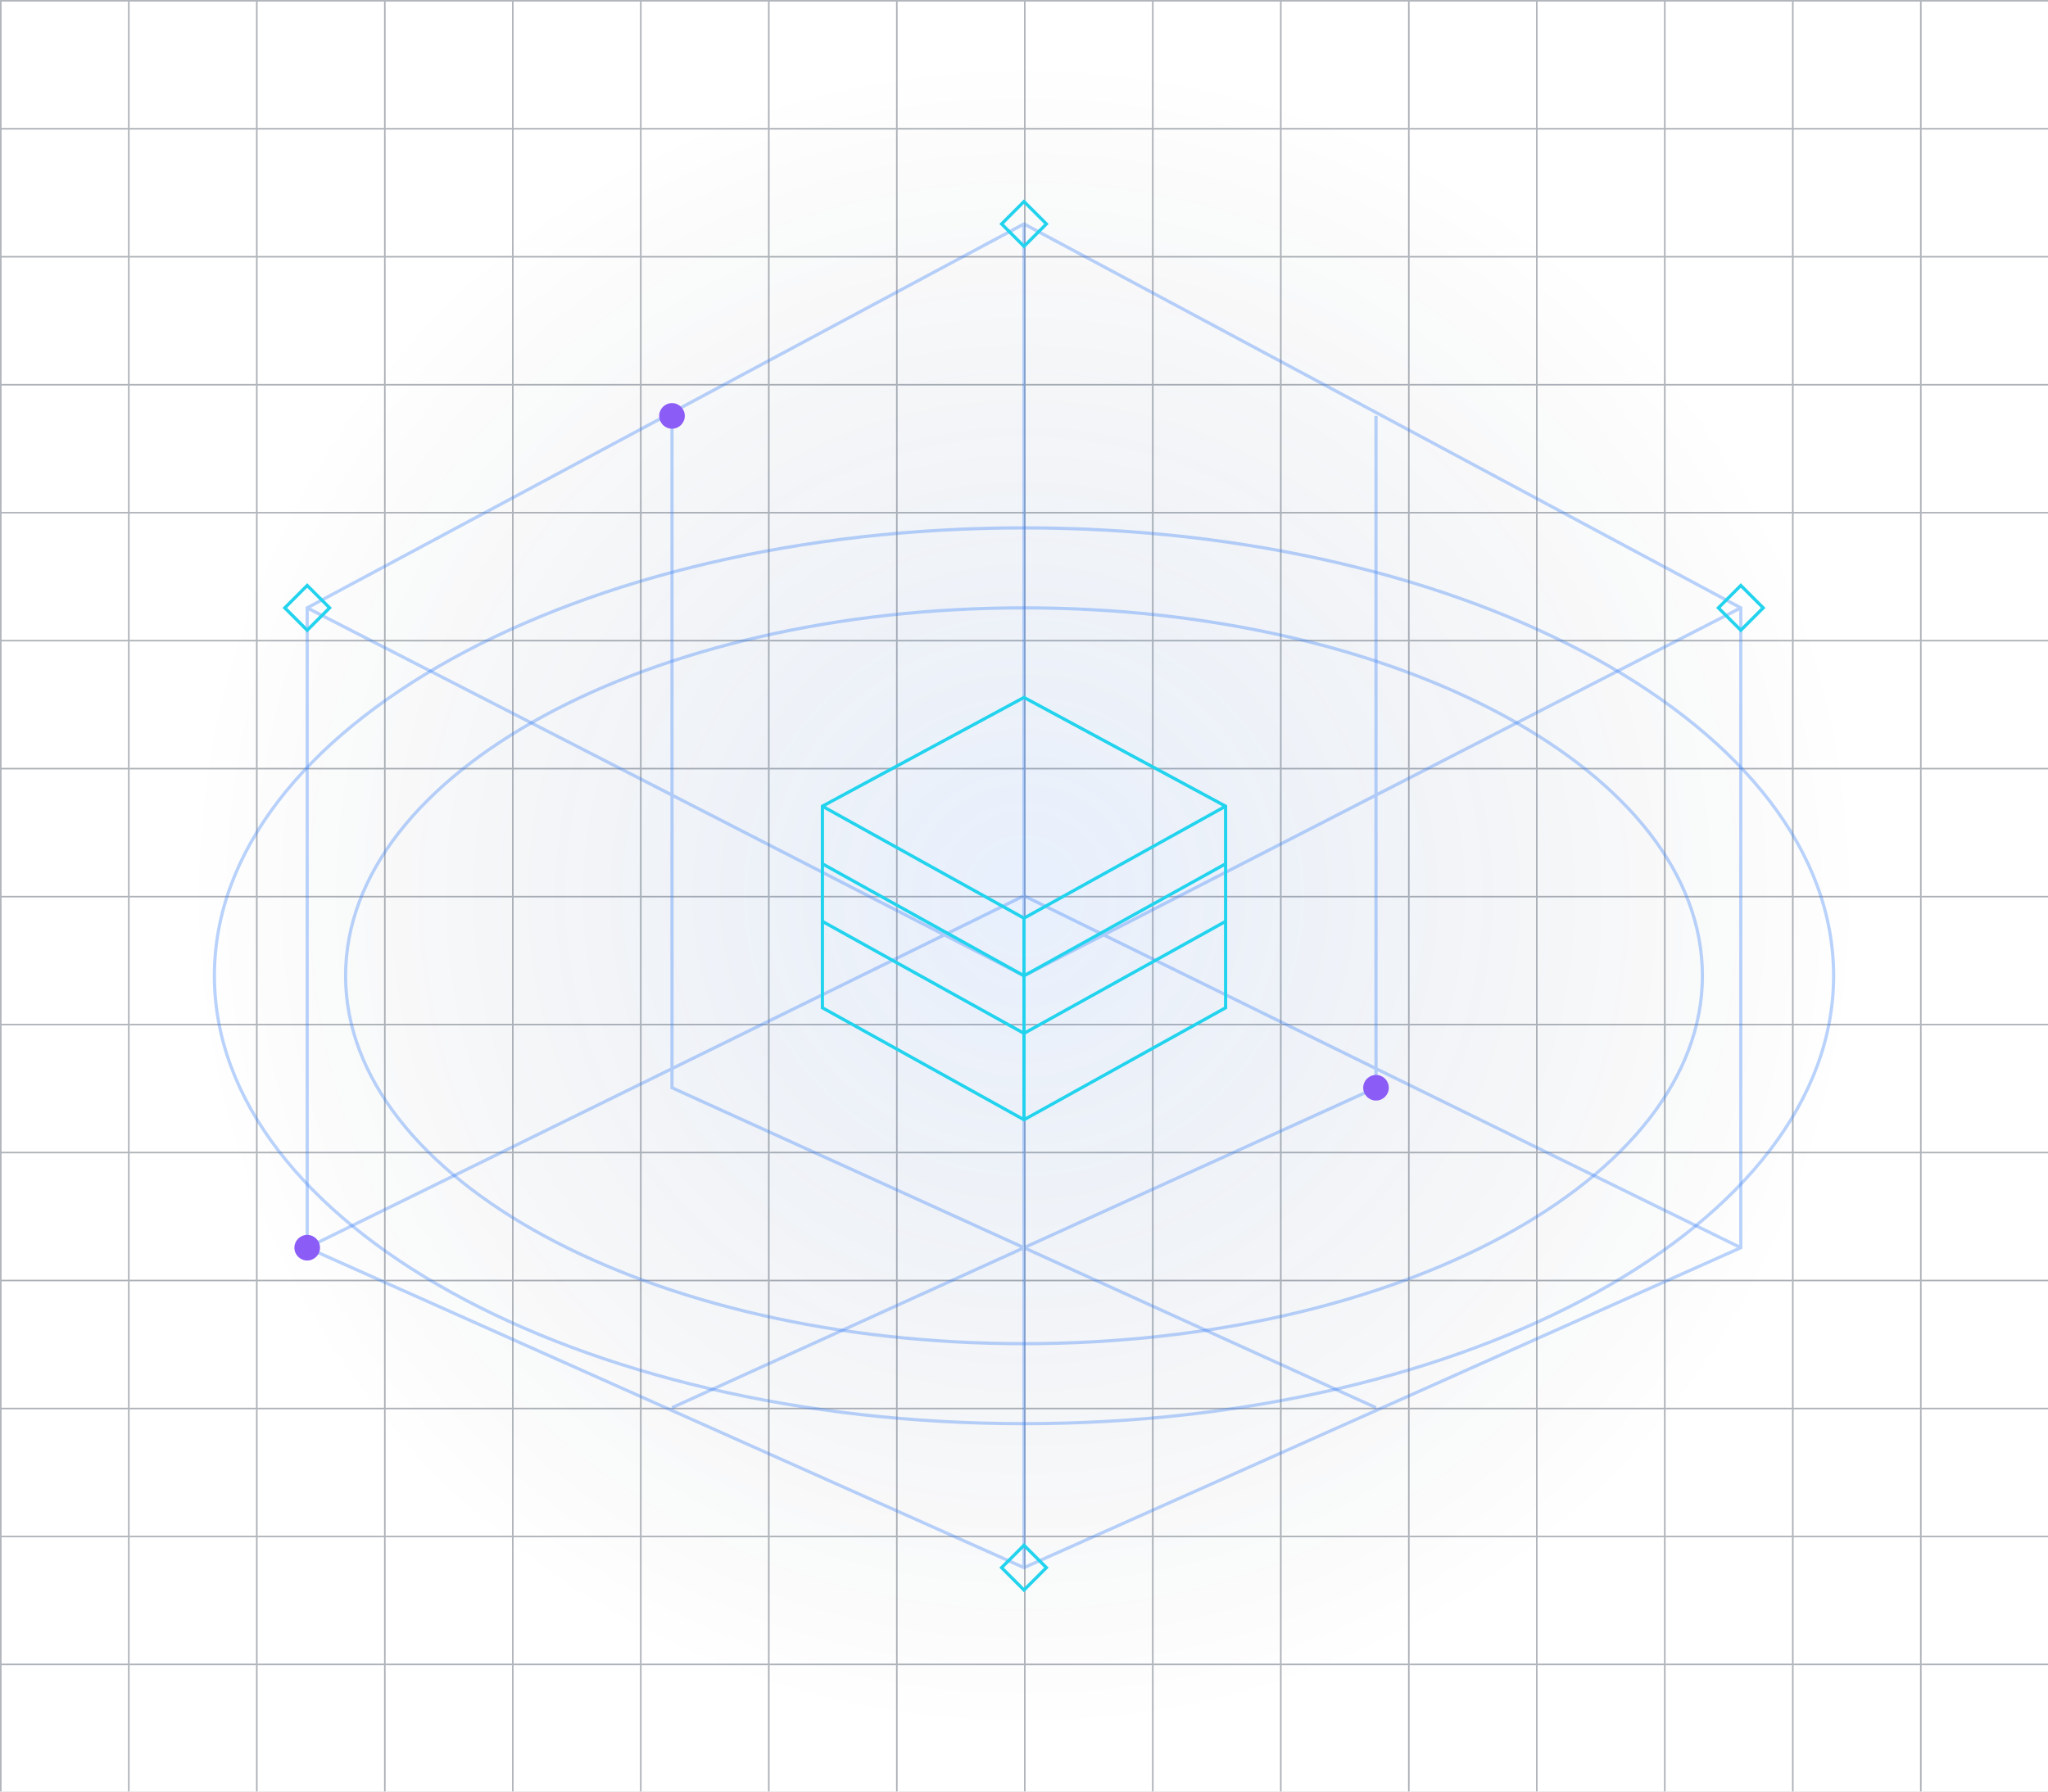
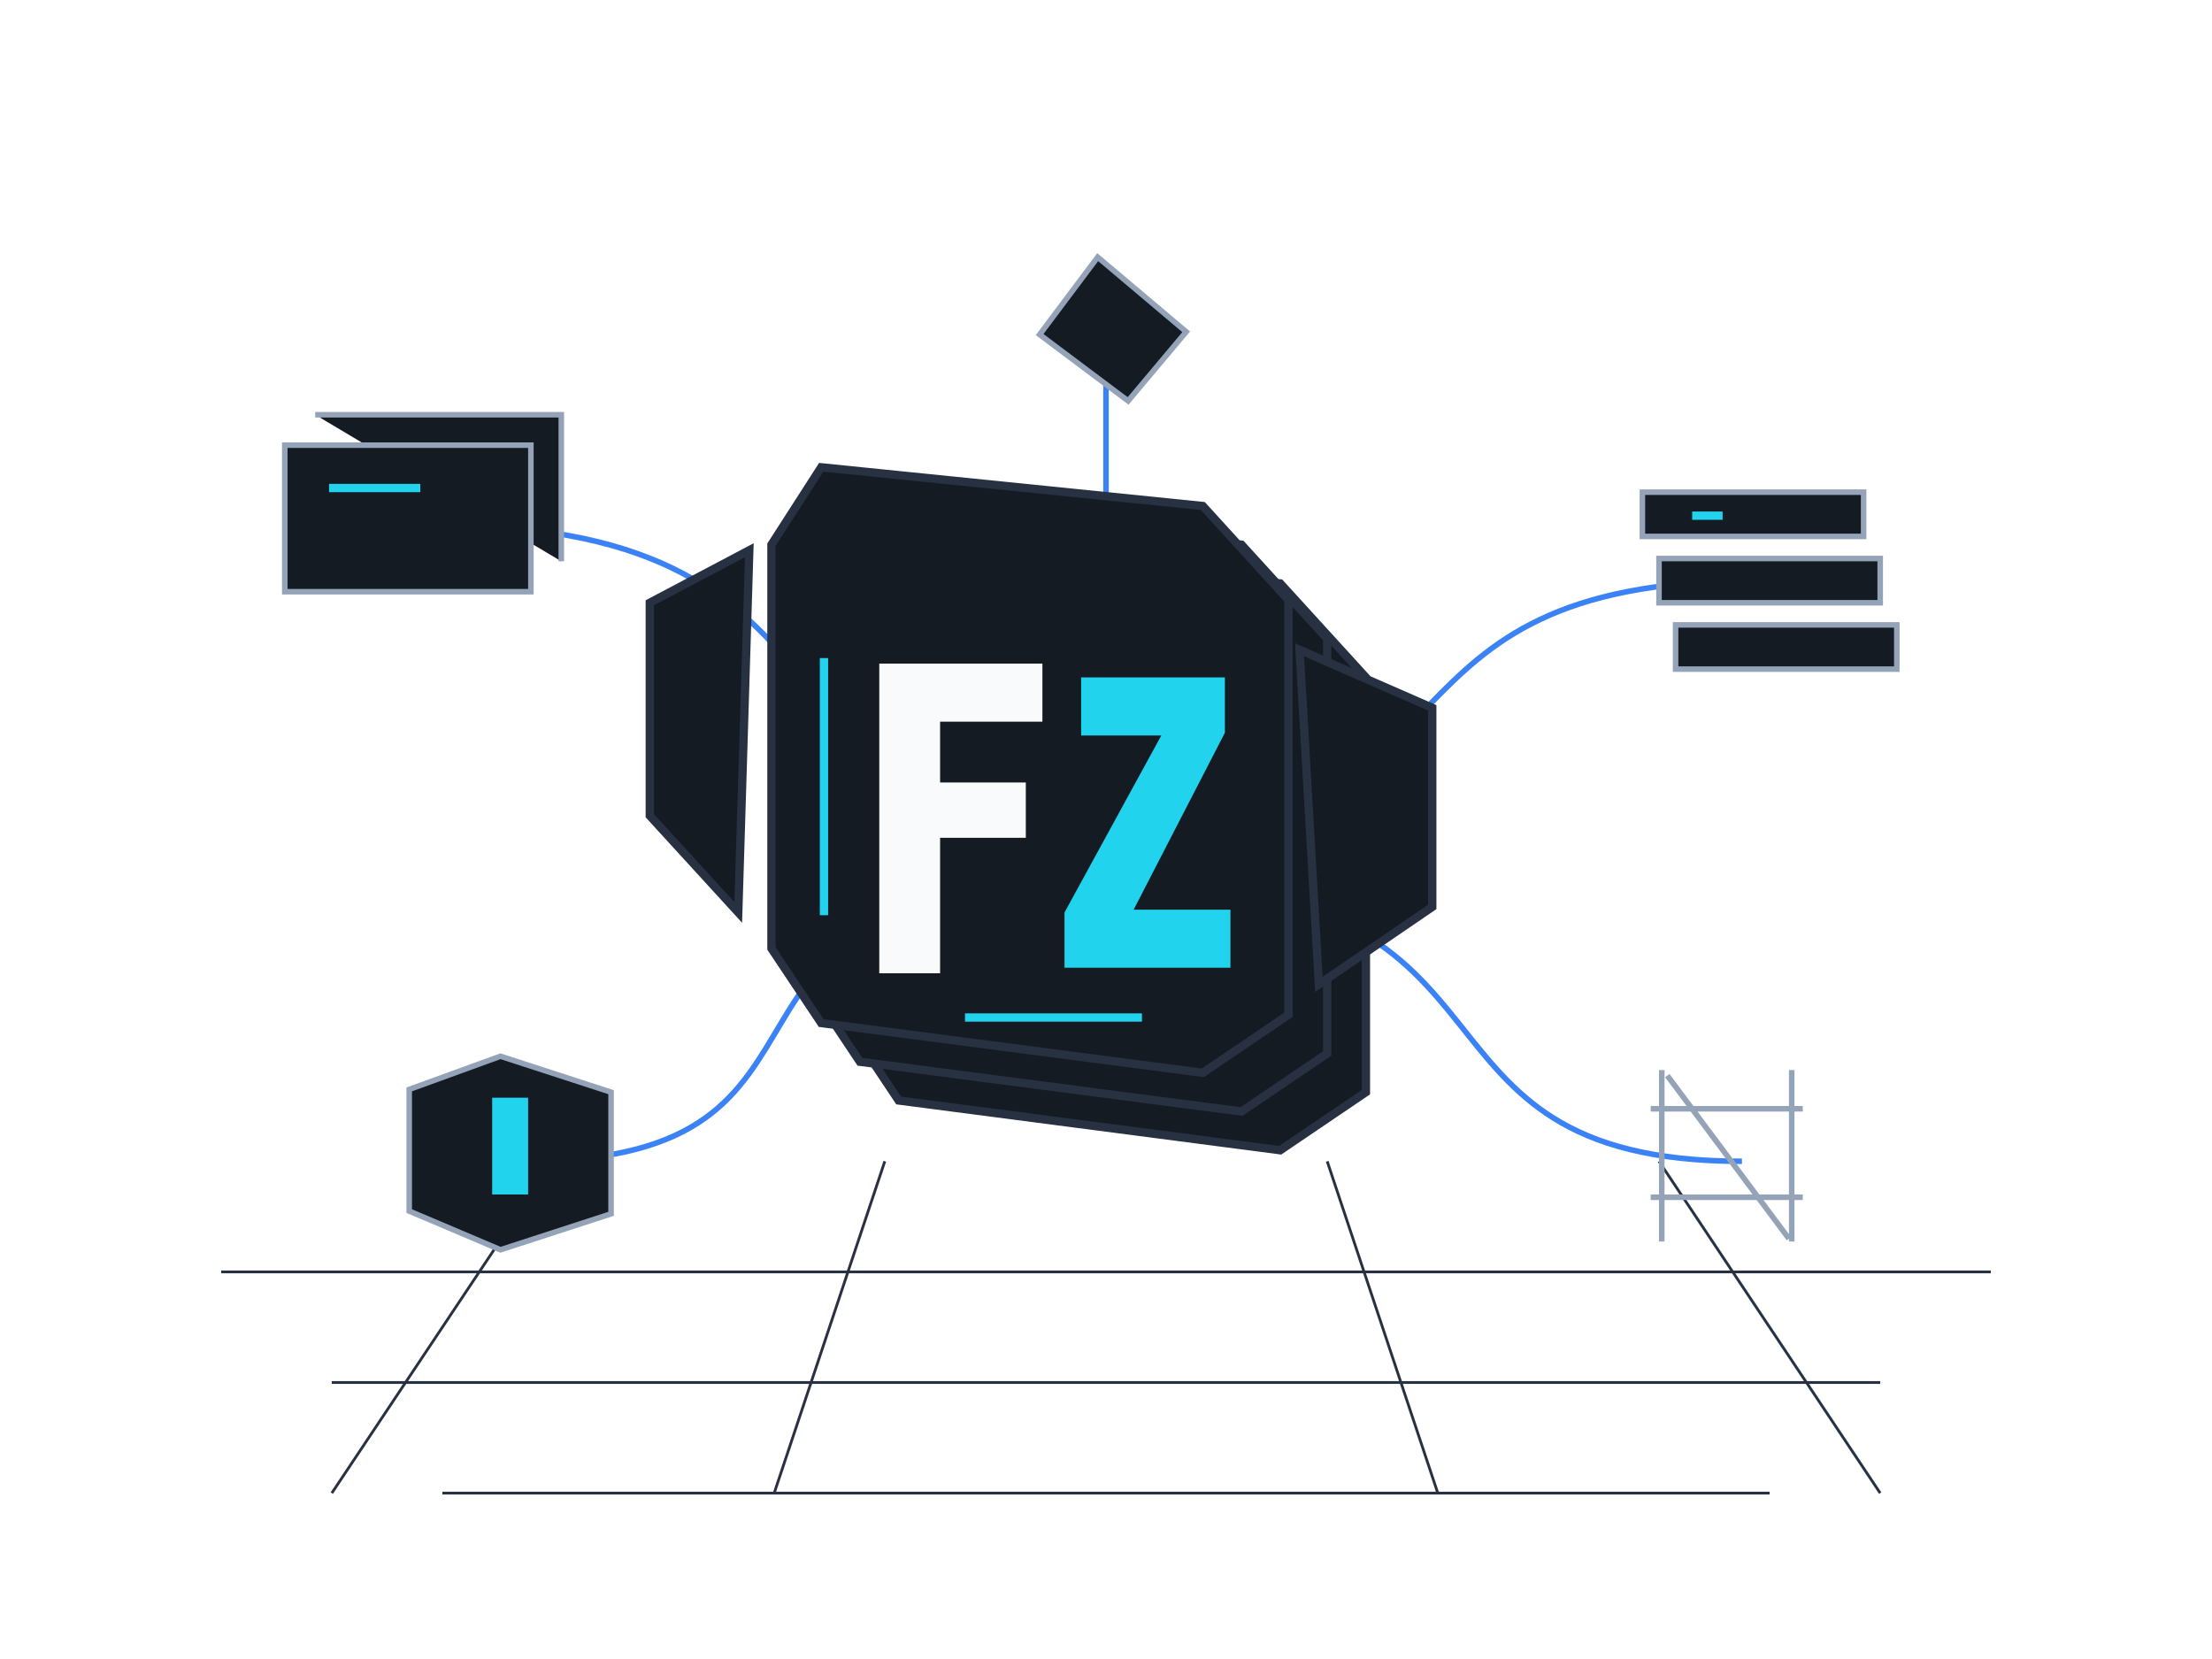
- <svg xmlns="http://www.w3.org/2000/svg" viewBox="0 0 640 560" fill="none">
-   <defs>
-     <pattern id="g" width="40" height="40" patternUnits="userSpaceOnUse">
-       <path d="M40 0H0V40" stroke="#273142" stroke-opacity=".35" />
-     </pattern>
-     <radialGradient id="r">
-       <stop stop-color="#3B82F6" stop-opacity=".12" />
-       <stop offset="1" stop-color="#070A0F" stop-opacity="0" />
-     </radialGradient>
-   </defs>
-   <rect width="640" height="560" fill="url(#g)" />
-   <circle cx="320" cy="280" r="260" fill="url(#r)" />
-   <g stroke="#3B82F6" stroke-opacity=".35">
-     <ellipse cx="320" cy="305" rx="253" ry="140" />
-     <ellipse cx="320" cy="305" rx="212" ry="115" />
-     <path d="m320 70 224 120v200L320 490 96 390V190L320 70Zm0 0v420M96 190l224 115 224-115M96 390l224-110 224 110M210 130v210l220 100M430 130v210L210 440" />
+ <svg xmlns="http://www.w3.org/2000/svg" width="800" height="600" viewBox="0 0 800 600" fill="none">
+   <g stroke="#273142">
+     <path d="M80 460H720M120 500H680M160 540H640M200 420L120 540M320 420L280 540M480 420L520 540M600 420L680 540" />
  </g>
-   <g stroke="#22D3EE">
-     <path d="m320 218 63 34v63l-63 35-63-35v-63l63-34Zm-63 34 63 35 63-35m-63 35v63M257 270l63 35 63-35M257 288l63 35 63-35" />
-     <path d="m96 183 7 7-7 7-7-7 7-7Zm448 0 7 7-7 7-7-7 7-7ZM320 63l7 7-7 7-7-7 7-7Zm0 420 7 7-7 7-7-7 7-7Z" />
+   <g stroke="#3B82F6" stroke-width="2">
+     <path d="M390 300C270 300 320 190 160 190M410 300C540 300 490 210 635 210M390 320C240 320 320 420 190 420M410 320C560 320 500 420 630 420M400 270V130" />
  </g>
-   <g fill="#8B5CF6">
-     <circle cx="210" cy="130" r="4" />
-     <circle cx="430" cy="340" r="4" />
-     <circle cx="96" cy="390" r="4" />
+   <g fill="#151B23" stroke="#273142" stroke-width="3">
+     <path d="M325 197L463 211L494 245V395L463 416L325 398L307 371V225Z" />
+     <path d="M311 183L449 197L480 231V381L449 402L311 384L293 357V211Z" />
+     <path d="M297 169L435 183L466 217V367L435 388L297 370L279 343V197Z" />
+     <path d="M470 235L518 256V328L477 356Z" />
+     <path d="M271 199L235 218V295L267 330Z" />
+   </g>
+   <path fill="#F8FAFC" d="M318 240H377V261H340V283H371V303H340V352H318Z" />
+   <path fill="#22D3EE" d="M391 245H443V265L410 329H445V350H385V330L420 266H391Z" />
+   <g stroke="#22D3EE" stroke-width="3">
+     <path d="M298 238V331M349 368H413" />
+   </g>
+   <g fill="#151B23" stroke="#94A3B8" stroke-width="2">
+     <path d="M103 161H192V214H103ZM114 150H203V203" />
+     <path d="M594 178H674V194H594ZM600 202H680V218H600ZM606 226H686V242H606Z" />
+     <path d="M148 394L181 382L221 395V439L181 452L148 438Z" />
+     <path d="M601 387V449M648 387V449M597 401H652M597 433H652M603 389L647 448" />
+     <path d="M376 121L397 93L429 120L408 145Z" />
+   </g>
+   <g fill="#22D3EE">
+     <path d="M119 175H152V178H119ZM612 185H623V188H612ZM178 397H191V432H178Z" />
  </g>
</svg>
